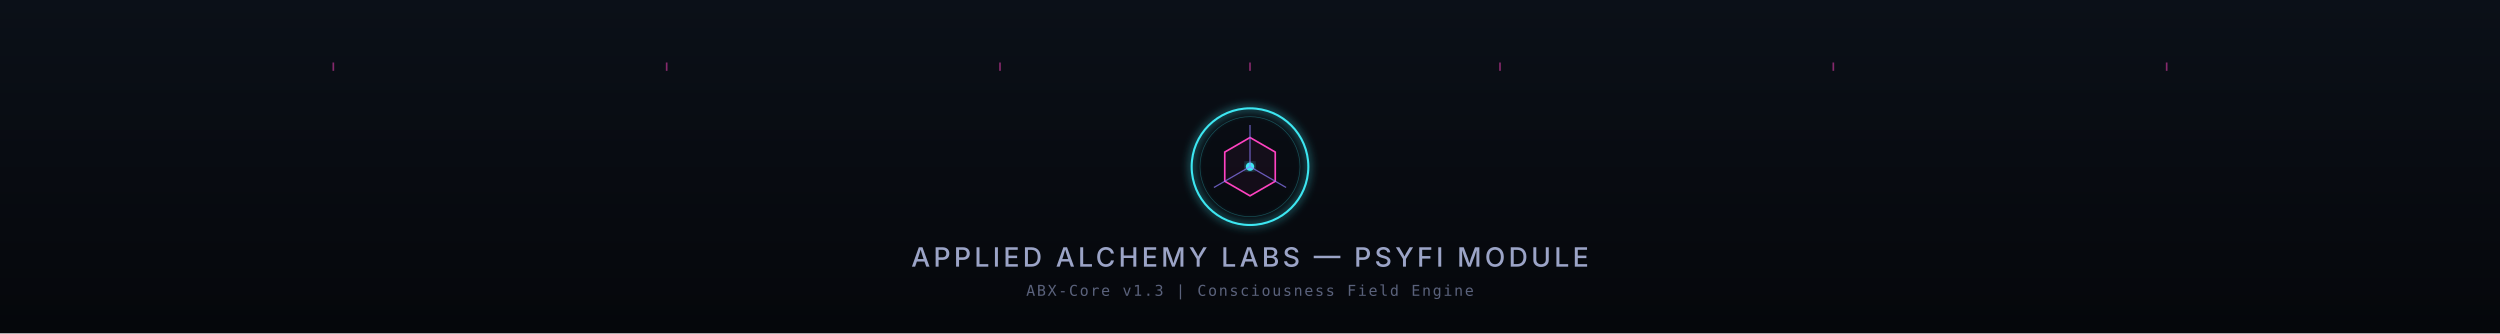
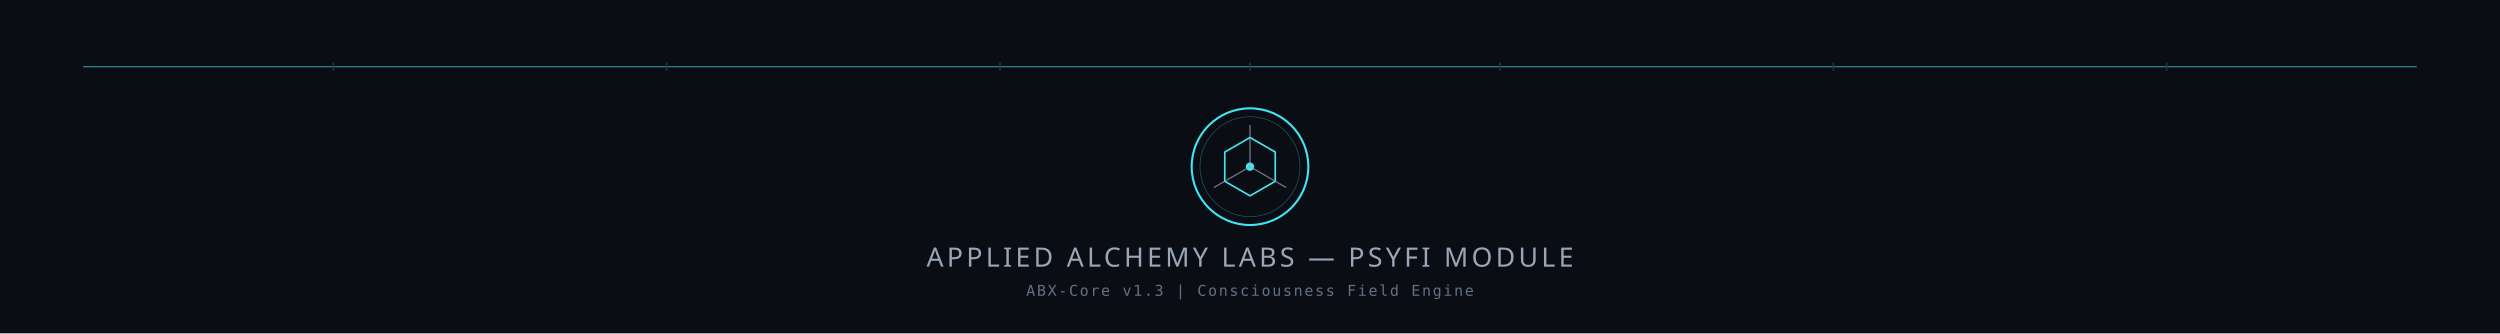
<svg xmlns="http://www.w3.org/2000/svg" width="3000" height="400" viewBox="0 0 3000 400">
-   <defs>
-     <linearGradient id="bgGrad" x1="0%" y1="0%" x2="0%" y2="100%">
-       <stop offset="0%" style="stop-color:#0B1018;stop-opacity:1" />
-       <stop offset="100%" style="stop-color:#05070B;stop-opacity:1" />
-     </linearGradient>
-     <filter id="cyanGlowFoot">
-       <feGaussianBlur stdDeviation="5" result="coloredBlur" />
-       <feMerge>
-         <feMergeNode in="coloredBlur" />
-         <feMergeNode in="SourceGraphic" />
-       </feMerge>
-     </filter>
-   </defs>
-   <rect width="3000" height="400" fill="url(#bgGrad)" />
-   <line x1="100" y1="80" x2="2900" y2="80" stroke="#3EE7F2" stroke-width="2" opacity="0.6" filter="url(#cyanGlowFoot)" />
-   <g stroke="#FF42C1" stroke-width="2" opacity="0.5">
+   <rect width="3000" height="400" fill="#0a0e14" />
+   <line x1="100" y1="80" x2="2900" y2="80" stroke="#3ee7f2" stroke-width="1.5" opacity="0.55" />
+   <g stroke="#2a3344" stroke-width="2" opacity="0.9">
    <line x1="400" y1="75" x2="400" y2="85" />
    <line x1="800" y1="75" x2="800" y2="85" />
    <line x1="1200" y1="75" x2="1200" y2="85" />
    <line x1="1500" y1="75" x2="1500" y2="85" />
    <line x1="1800" y1="75" x2="1800" y2="85" />
    <line x1="2200" y1="75" x2="2200" y2="85" />
    <line x1="2600" y1="75" x2="2600" y2="85" />
  </g>
  <g transform="translate(1500, 200)">
-     <circle cx="0" cy="0" r="70" stroke="#3EE7F2" stroke-width="2.5" fill="none" filter="url(#cyanGlowFoot)" />
-     <circle cx="0" cy="0" r="60" stroke="#3EE7F2" stroke-width="0.8" fill="none" opacity="0.3" />
-     <path d="M 0,-35 L 30.3,-17.5 L 30.3,17.5 L 0,35 L -30.3,17.5 L -30.3,-17.5 Z" stroke="#FF42C1" stroke-width="2" fill="rgba(255, 66, 193, 0.05)" />
-     <circle cx="0" cy="0" r="5" fill="#3EE7F2" filter="url(#cyanGlowFoot)" />
-     <line x1="0" y1="0" x2="0" y2="-50" stroke="#8F7BFF" stroke-width="1.5" opacity="0.7" />
-     <line x1="0" y1="0" x2="43.3" y2="25" stroke="#8F7BFF" stroke-width="1.5" opacity="0.7" />
-     <line x1="0" y1="0" x2="-43.3" y2="25" stroke="#8F7BFF" stroke-width="1.5" opacity="0.7" />
+     <circle cx="0" cy="0" r="70" stroke="#3ee7f2" stroke-width="2.5" fill="none" />
+     <circle cx="0" cy="0" r="60" stroke="#3ee7f2" stroke-width="0.8" fill="none" opacity="0.35" />
+     <path d="M 0,-35 L 30.3,-17.5 L 30.3,17.5 L 0,35 L -30.3,17.5 L -30.3,-17.5 Z" stroke="#3ee7f2" stroke-width="2" fill="none" />
+     <circle cx="0" cy="0" r="5" fill="#3ee7f2" />
+     <line x1="0" y1="0" x2="0" y2="-50" stroke="#9aa6b8" stroke-width="1.5" opacity="0.7" />
+     <line x1="0" y1="0" x2="43.3" y2="25" stroke="#9aa6b8" stroke-width="1.5" opacity="0.7" />
+     <line x1="0" y1="0" x2="-43.3" y2="25" stroke="#9aa6b8" stroke-width="1.5" opacity="0.7" />
  </g>
-   <text x="1500" y="320" text-anchor="middle" font-family="'Inter', sans-serif" font-size="32" font-weight="500" letter-spacing="4" fill="#9BA4C7">APPLIED ALCHEMY LABS — PSYFI MODULE</text>
-   <text x="1500" y="355" text-anchor="middle" font-family="'JetBrains Mono', monospace" font-size="18" font-weight="400" letter-spacing="2" fill="#6F7897" opacity="0.8">ABX-Core v1.3  |  Consciousness Field Engine</text>
+   <text x="1500" y="320" text-anchor="middle" font-family="'Space Grotesk', 'IBM Plex Sans', sans-serif" font-size="32" font-weight="500" letter-spacing="4" fill="#9aa6b8">APPLIED ALCHEMY LABS — PSYFI MODULE</text>
+   <text x="1500" y="355" text-anchor="middle" font-family="'IBM Plex Mono', monospace" font-size="18" font-weight="400" letter-spacing="2" fill="#6d7a8f" opacity="0.9">ABX-Core v1.3  |  Consciousness Field Engine</text>
</svg>
